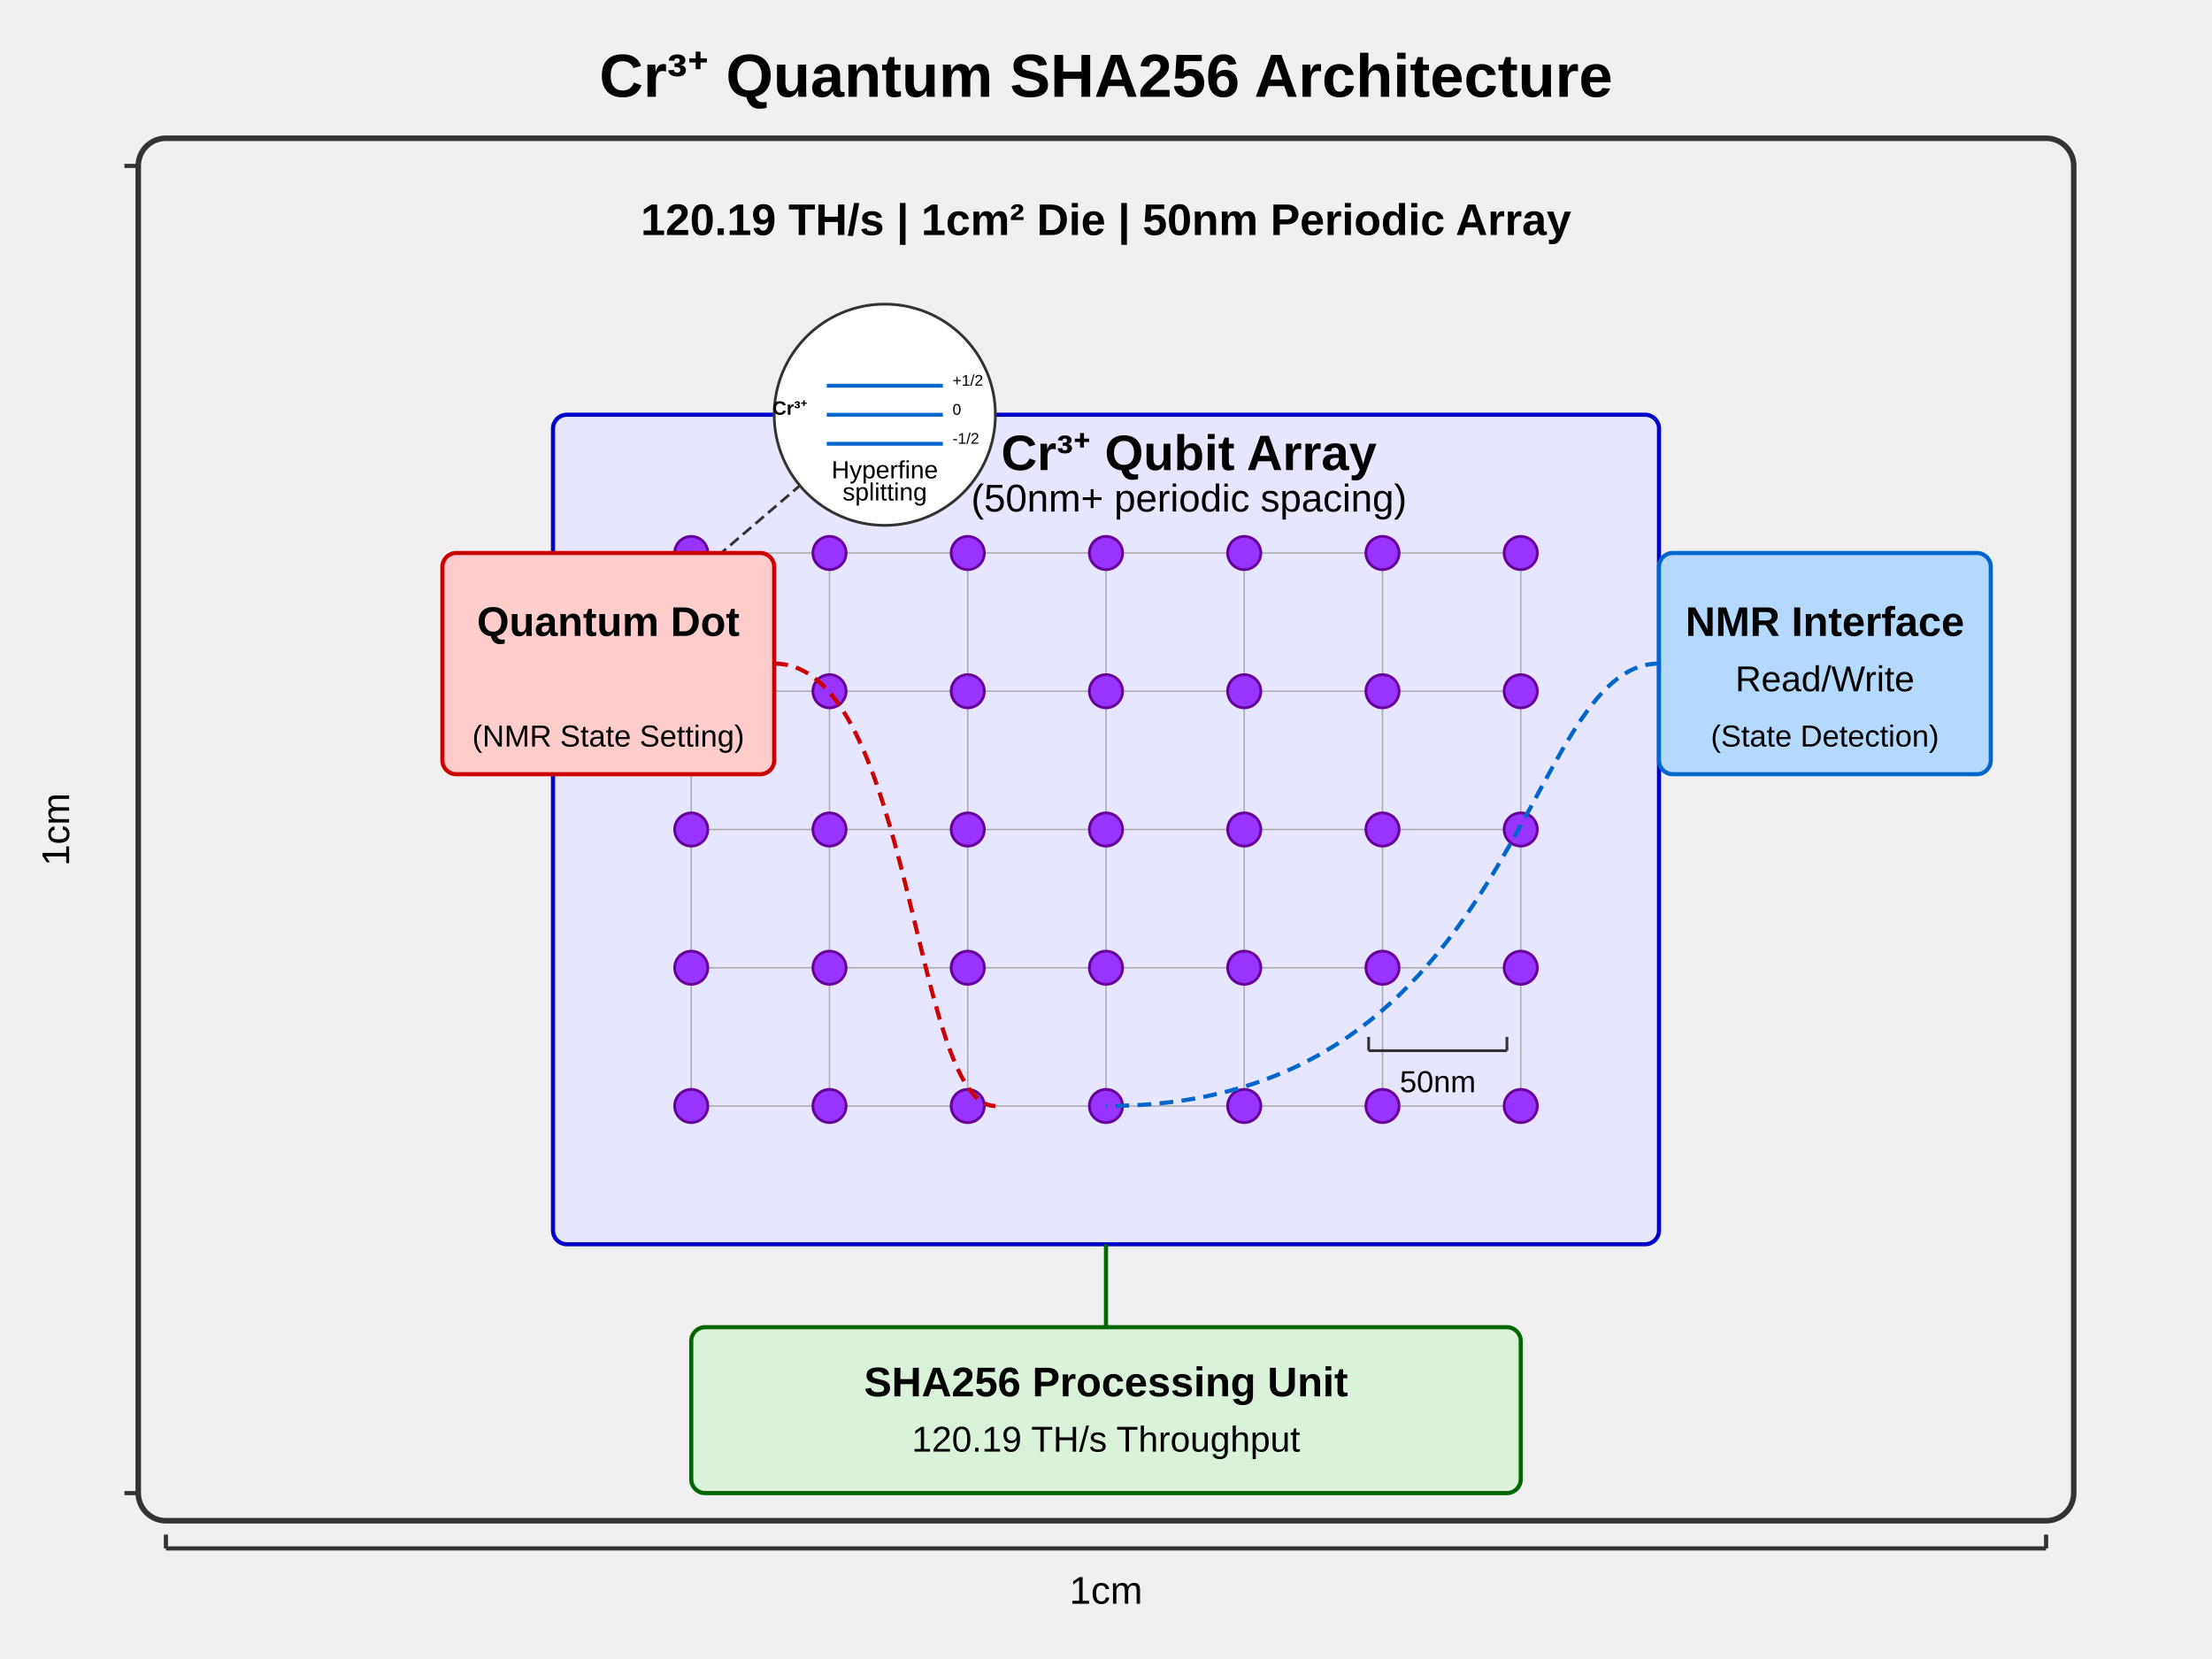
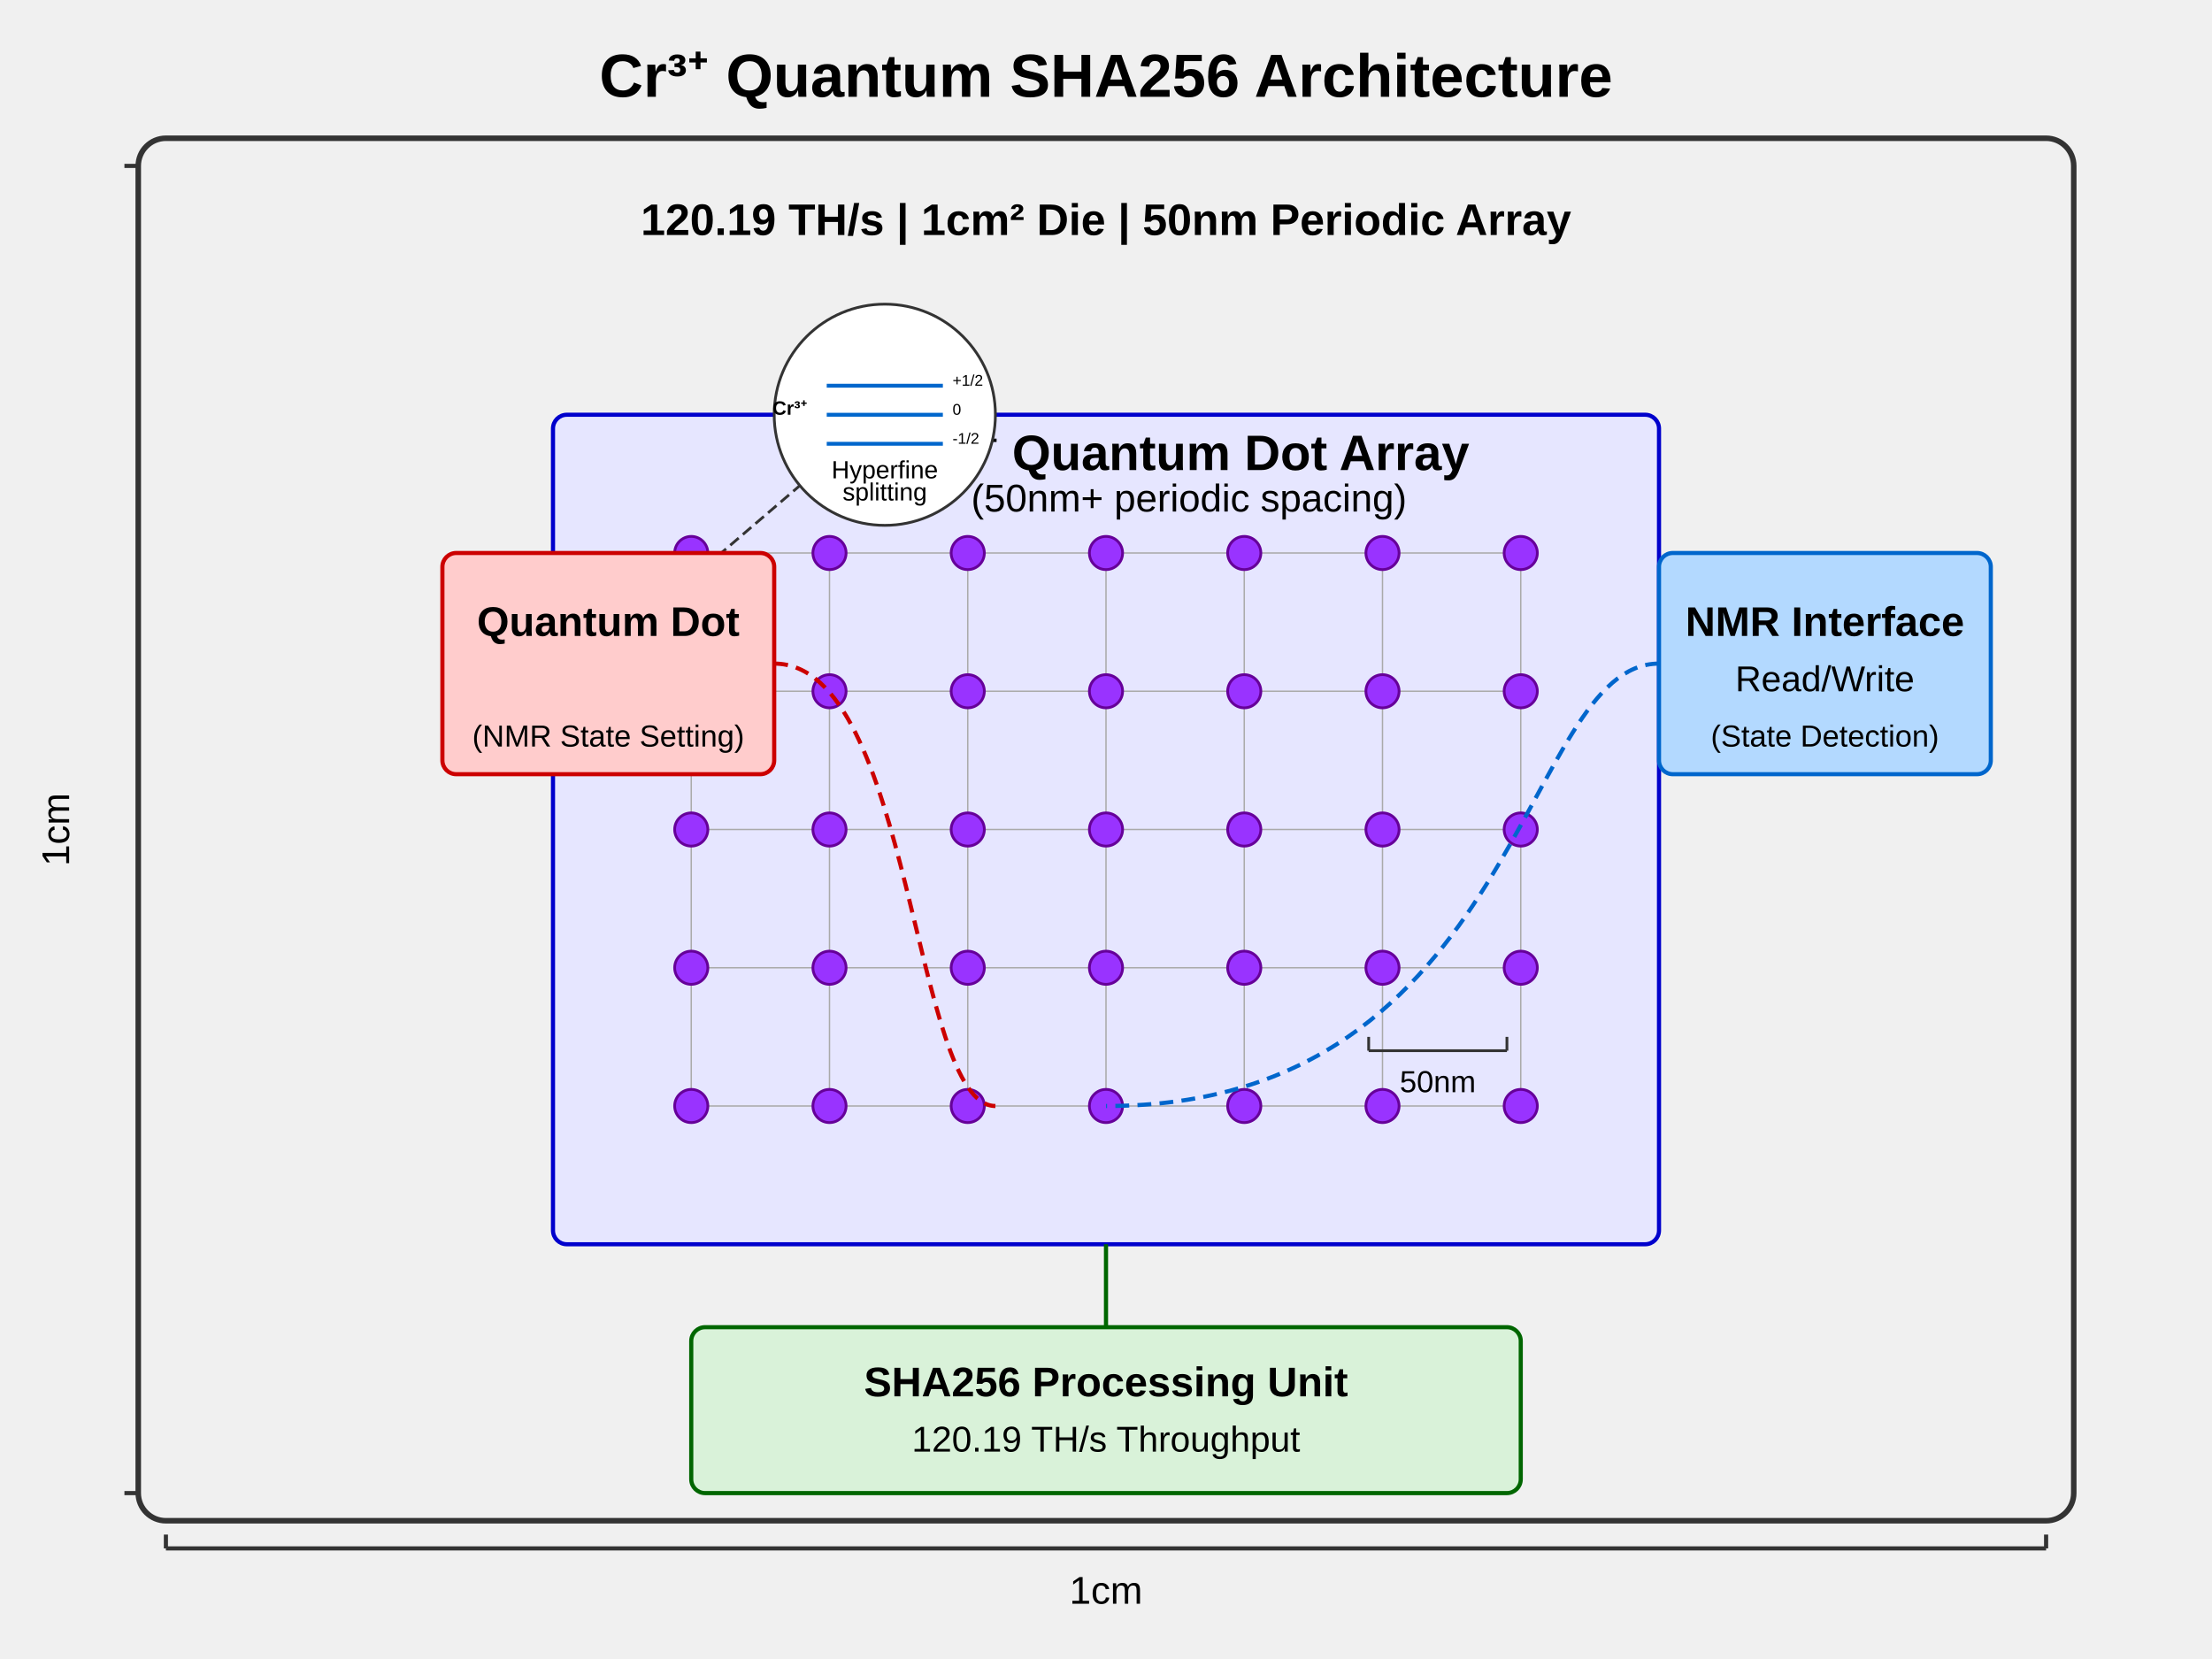
<svg xmlns="http://www.w3.org/2000/svg" viewBox="0 0 800 600">
  <rect x="50" y="50" width="700" height="500" rx="10" ry="10" fill="#f0f0f0" stroke="#333" stroke-width="2" />
  <text x="400" y="35" text-anchor="middle" font-family="Arial" font-size="22" font-weight="bold">Cr³⁺ Quantum SHA256 Architecture</text>
  <text x="400" y="85" text-anchor="middle" font-family="Arial" font-size="16" font-weight="bold">120.19 TH/s   | 1cm² Die | 50nm Periodic Array</text>
  <g transform="translate(60, 560)">
    <line x1="0" y1="0" x2="680" y2="0" stroke="#333" stroke-width="1.5" />
    <line x1="0" y1="0" x2="0" y2="-5" stroke="#333" stroke-width="1.5" />
    <line x1="680" y1="0" x2="680" y2="-5" stroke="#333" stroke-width="1.5" />
    <text x="340" y="20" text-anchor="middle" font-family="Arial" font-size="14">1cm</text>
  </g>
  <g transform="translate(50, 60)">
    <line x1="0" y1="0" x2="0" y2="480" stroke="#333" stroke-width="1.5" />
    <line x1="0" y1="0" x2="-5" y2="0" stroke="#333" stroke-width="1.5" />
    <line x1="0" y1="480" x2="-5" y2="480" stroke="#333" stroke-width="1.5" />
    <text x="-25" y="240" text-anchor="middle" font-family="Arial" font-size="14" transform="rotate(-90, -25, 240)">1cm</text>
  </g>
  <g transform="translate(400, 300)">
    <rect x="-200" y="-150" width="400" height="300" rx="5" ry="5" fill="#e6e6ff" stroke="#0000cc" stroke-width="1.5" />
-     <text x="30" y="-130" text-anchor="middle" font-family="Arial" font-size="18" font-weight="bold">Cr³⁺ Qubit Array</text>
+     <text x="30" y="-130" text-anchor="middle" font-family="Arial" font-size="18" font-weight="bold">Cr³⁺ Quantum Dot Array</text>
    <text x="30" y="-115" text-anchor="middle" font-family="Arial" font-size="14">(50nm+ periodic spacing)</text>
    <g id="qubit-grid">
      <g stroke="#aaa" stroke-width="0.5">
        <line x1="-150" y1="-100" x2="-150" y2="100" />
        <line x1="-100" y1="-100" x2="-100" y2="100" />
        <line x1="-50" y1="-100" x2="-50" y2="100" />
        <line x1="0" y1="-100" x2="0" y2="100" />
        <line x1="50" y1="-100" x2="50" y2="100" />
        <line x1="100" y1="-100" x2="100" y2="100" />
        <line x1="150" y1="-100" x2="150" y2="100" />
        <line x1="-150" y1="-100" x2="150" y2="-100" />
        <line x1="-150" y1="-50" x2="150" y2="-50" />
        <line x1="-150" y1="0" x2="150" y2="0" />
        <line x1="-150" y1="50" x2="150" y2="50" />
        <line x1="-150" y1="100" x2="150" y2="100" />
      </g>
      <g id="qubits" fill="#9933ff" stroke="#660099">
        <circle cx="-150" cy="-100" r="6" />
        <circle cx="-100" cy="-100" r="6" />
        <circle cx="-50" cy="-100" r="6" />
        <circle cx="0" cy="-100" r="6" />
        <circle cx="50" cy="-100" r="6" />
        <circle cx="100" cy="-100" r="6" />
        <circle cx="150" cy="-100" r="6" />
        <circle cx="-150" cy="-50" r="6" />
        <circle cx="-100" cy="-50" r="6" />
        <circle cx="-50" cy="-50" r="6" />
        <circle cx="0" cy="-50" r="6" />
        <circle cx="50" cy="-50" r="6" />
        <circle cx="100" cy="-50" r="6" />
        <circle cx="150" cy="-50" r="6" />
        <circle cx="-150" cy="0" r="6" />
        <circle cx="-100" cy="0" r="6" />
        <circle cx="-50" cy="0" r="6" />
        <circle cx="0" cy="0" r="6" />
        <circle cx="50" cy="0" r="6" />
        <circle cx="100" cy="0" r="6" />
        <circle cx="150" cy="0" r="6" />
        <circle cx="-150" cy="50" r="6" />
        <circle cx="-100" cy="50" r="6" />
        <circle cx="-50" cy="50" r="6" />
        <circle cx="0" cy="50" r="6" />
        <circle cx="50" cy="50" r="6" />
        <circle cx="100" cy="50" r="6" />
        <circle cx="150" cy="50" r="6" />
        <circle cx="-150" cy="100" r="6" />
        <circle cx="-100" cy="100" r="6" />
        <circle cx="-50" cy="100" r="6" />
        <circle cx="0" cy="100" r="6" />
        <circle cx="50" cy="100" r="6" />
        <circle cx="100" cy="100" r="6" />
        <circle cx="150" cy="100" r="6" />
      </g>
    </g>
    <g transform="translate(-160, -80)">
      <circle cx="0" cy="0" r="15" fill="none" stroke="#333" stroke-width="1" stroke-dasharray="4,2" />
      <line x1="15" y1="-15" x2="50" y2="-45" stroke="#333" stroke-width="1" stroke-dasharray="4,2" />
      <g transform="translate(80, -70)">
        <circle cx="0" cy="0" r="40" fill="white" stroke="#333" stroke-width="1" />
        <g transform="translate(0, 0) scale(0.7)">
          <line x1="-30" y1="15" x2="30" y2="15" stroke="#0066cc" stroke-width="2" />
          <line x1="-30" y1="0" x2="30" y2="0" stroke="#0066cc" stroke-width="2" />
          <line x1="-30" y1="-15" x2="30" y2="-15" stroke="#0066cc" stroke-width="2" />
          <text x="-40" y="0" text-anchor="end" font-family="Arial" font-size="10" font-weight="bold">Cr³⁺</text>
          <text x="35" y="15" text-anchor="start" font-family="Arial" font-size="8">-1/2</text>
          <text x="35" y="0" text-anchor="start" font-family="Arial" font-size="8">0</text>
          <text x="35" y="-15" text-anchor="start" font-family="Arial" font-size="8">+1/2</text>
        </g>
        <text x="0" y="23" text-anchor="middle" font-family="Arial" font-size="9">Hyperfine</text>
        <text x="0" y="31" text-anchor="middle" font-family="Arial" font-size="9">splitting</text>
      </g>
    </g>
    <g transform="translate(120, 80)">
      <line x1="-25" y1="0" x2="25" y2="0" stroke="#333" stroke-width="1" />
      <line x1="-25" y1="0" x2="-25" y2="-5" stroke="#333" stroke-width="1" />
      <line x1="25" y1="0" x2="25" y2="-5" stroke="#333" stroke-width="1" />
      <text x="0" y="15" text-anchor="middle" font-family="Arial" font-size="11">50nm</text>
    </g>
  </g>
  <g transform="translate(160, 200)">
    <rect x="0" y="0" width="120" height="80" rx="5" ry="5" fill="#ffcccc" stroke="#cc0000" stroke-width="1.5" />
    <text x="60" y="30" text-anchor="middle" font-family="Arial" font-size="15" font-weight="bold">Quantum Dot</text>
    <text x="60" y="70" text-anchor="middle" font-family="Arial" font-size="11">(NMR State Setting)</text>
    <path d="M120,40 C170,40 170,200 200,200" fill="none" stroke="#cc0000" stroke-width="1.5" stroke-dasharray="5,3" />
  </g>
  <g transform="translate(600, 200)">
    <rect x="0" y="0" width="120" height="80" rx="5" ry="5" fill="#b3d9ff" stroke="#0066cc" stroke-width="1.5" />
    <text x="60" y="30" text-anchor="middle" font-family="Arial" font-size="15" font-weight="bold">NMR Interface</text>
    <text x="60" y="50" text-anchor="middle" font-family="Arial" font-size="13">Read/Write</text>
    <text x="60" y="70" text-anchor="middle" font-family="Arial" font-size="11">(State Detection)</text>
    <path d="M0,40 C-50,40 -50,200 -200,200" fill="none" stroke="#0066cc" stroke-width="1.5" stroke-dasharray="5,3" />
  </g>
  <g transform="translate(400, 480)">
    <rect x="-150" y="0" width="300" height="60" rx="5" ry="5" fill="#d9f2d9" stroke="#006600" stroke-width="1.5" />
    <text x="0" y="25" text-anchor="middle" font-family="Arial" font-size="15" font-weight="bold">SHA256 Processing Unit</text>
    <text x="0" y="45" text-anchor="middle" font-family="Arial" font-size="13">120.19 TH/s Throughput</text>
    <path d="M0,0 C0,-20 0,-30 0,-30" fill="none" stroke="#006600" stroke-width="1.5" />
  </g>
</svg>
